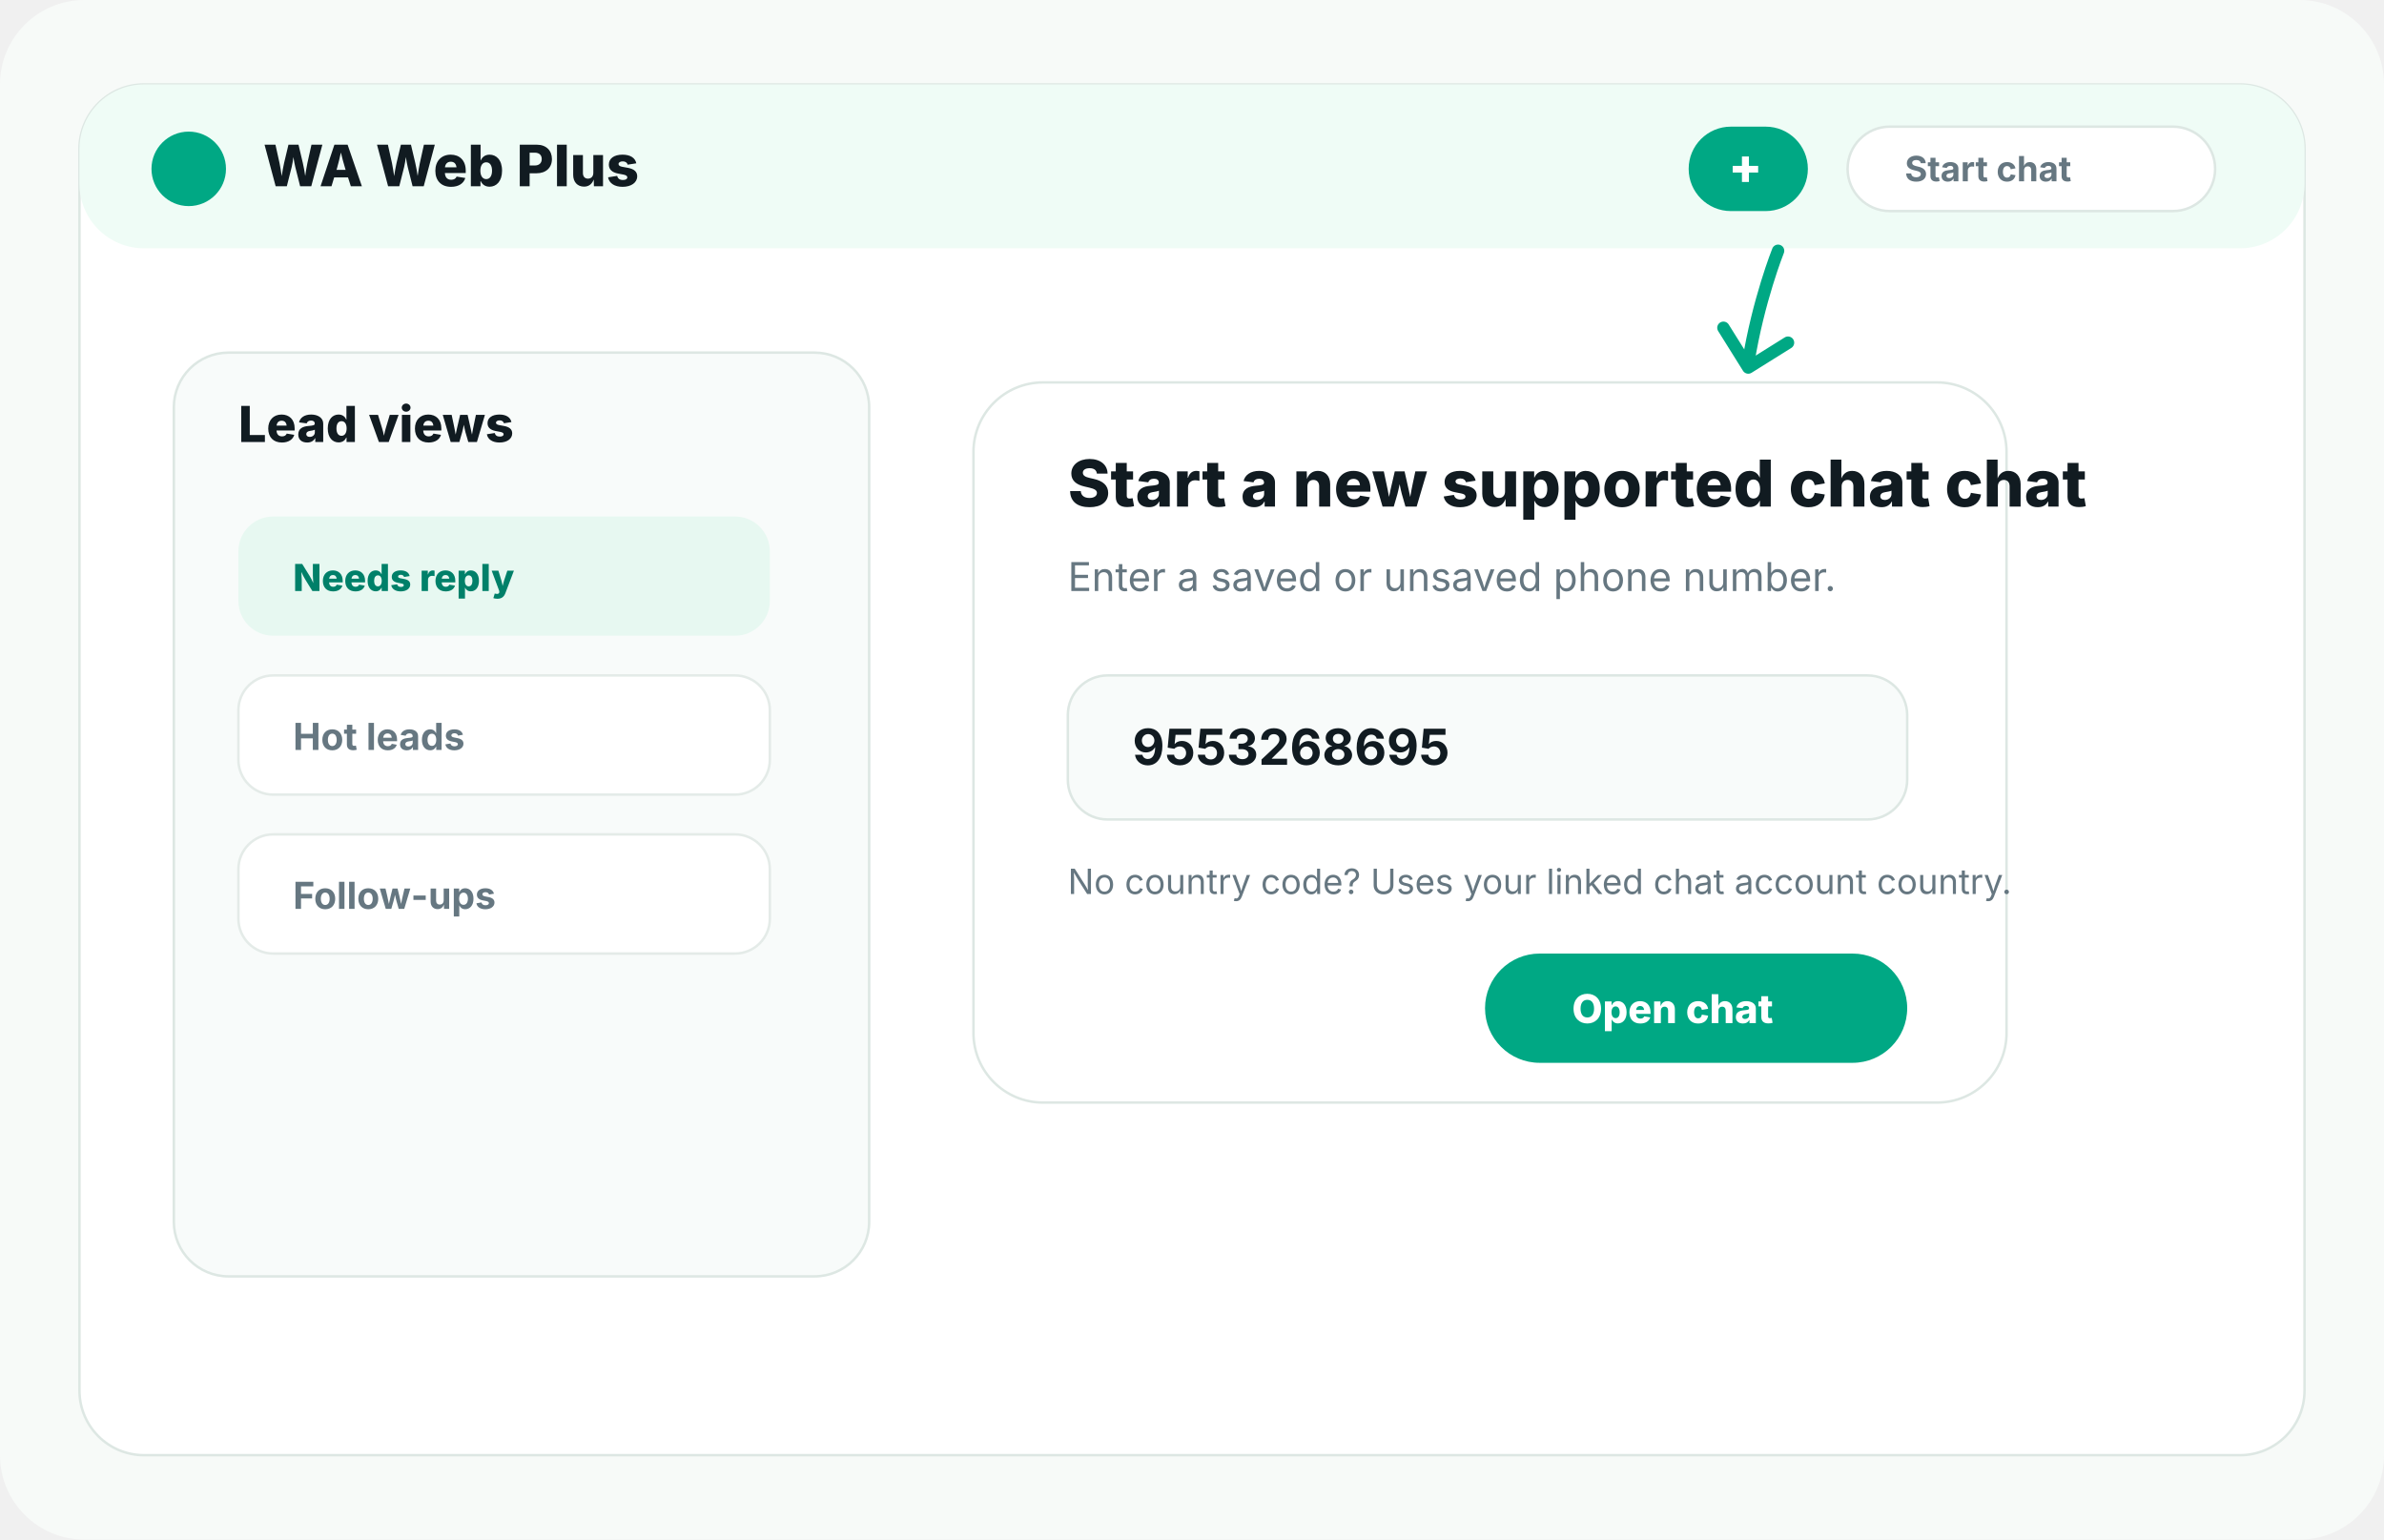
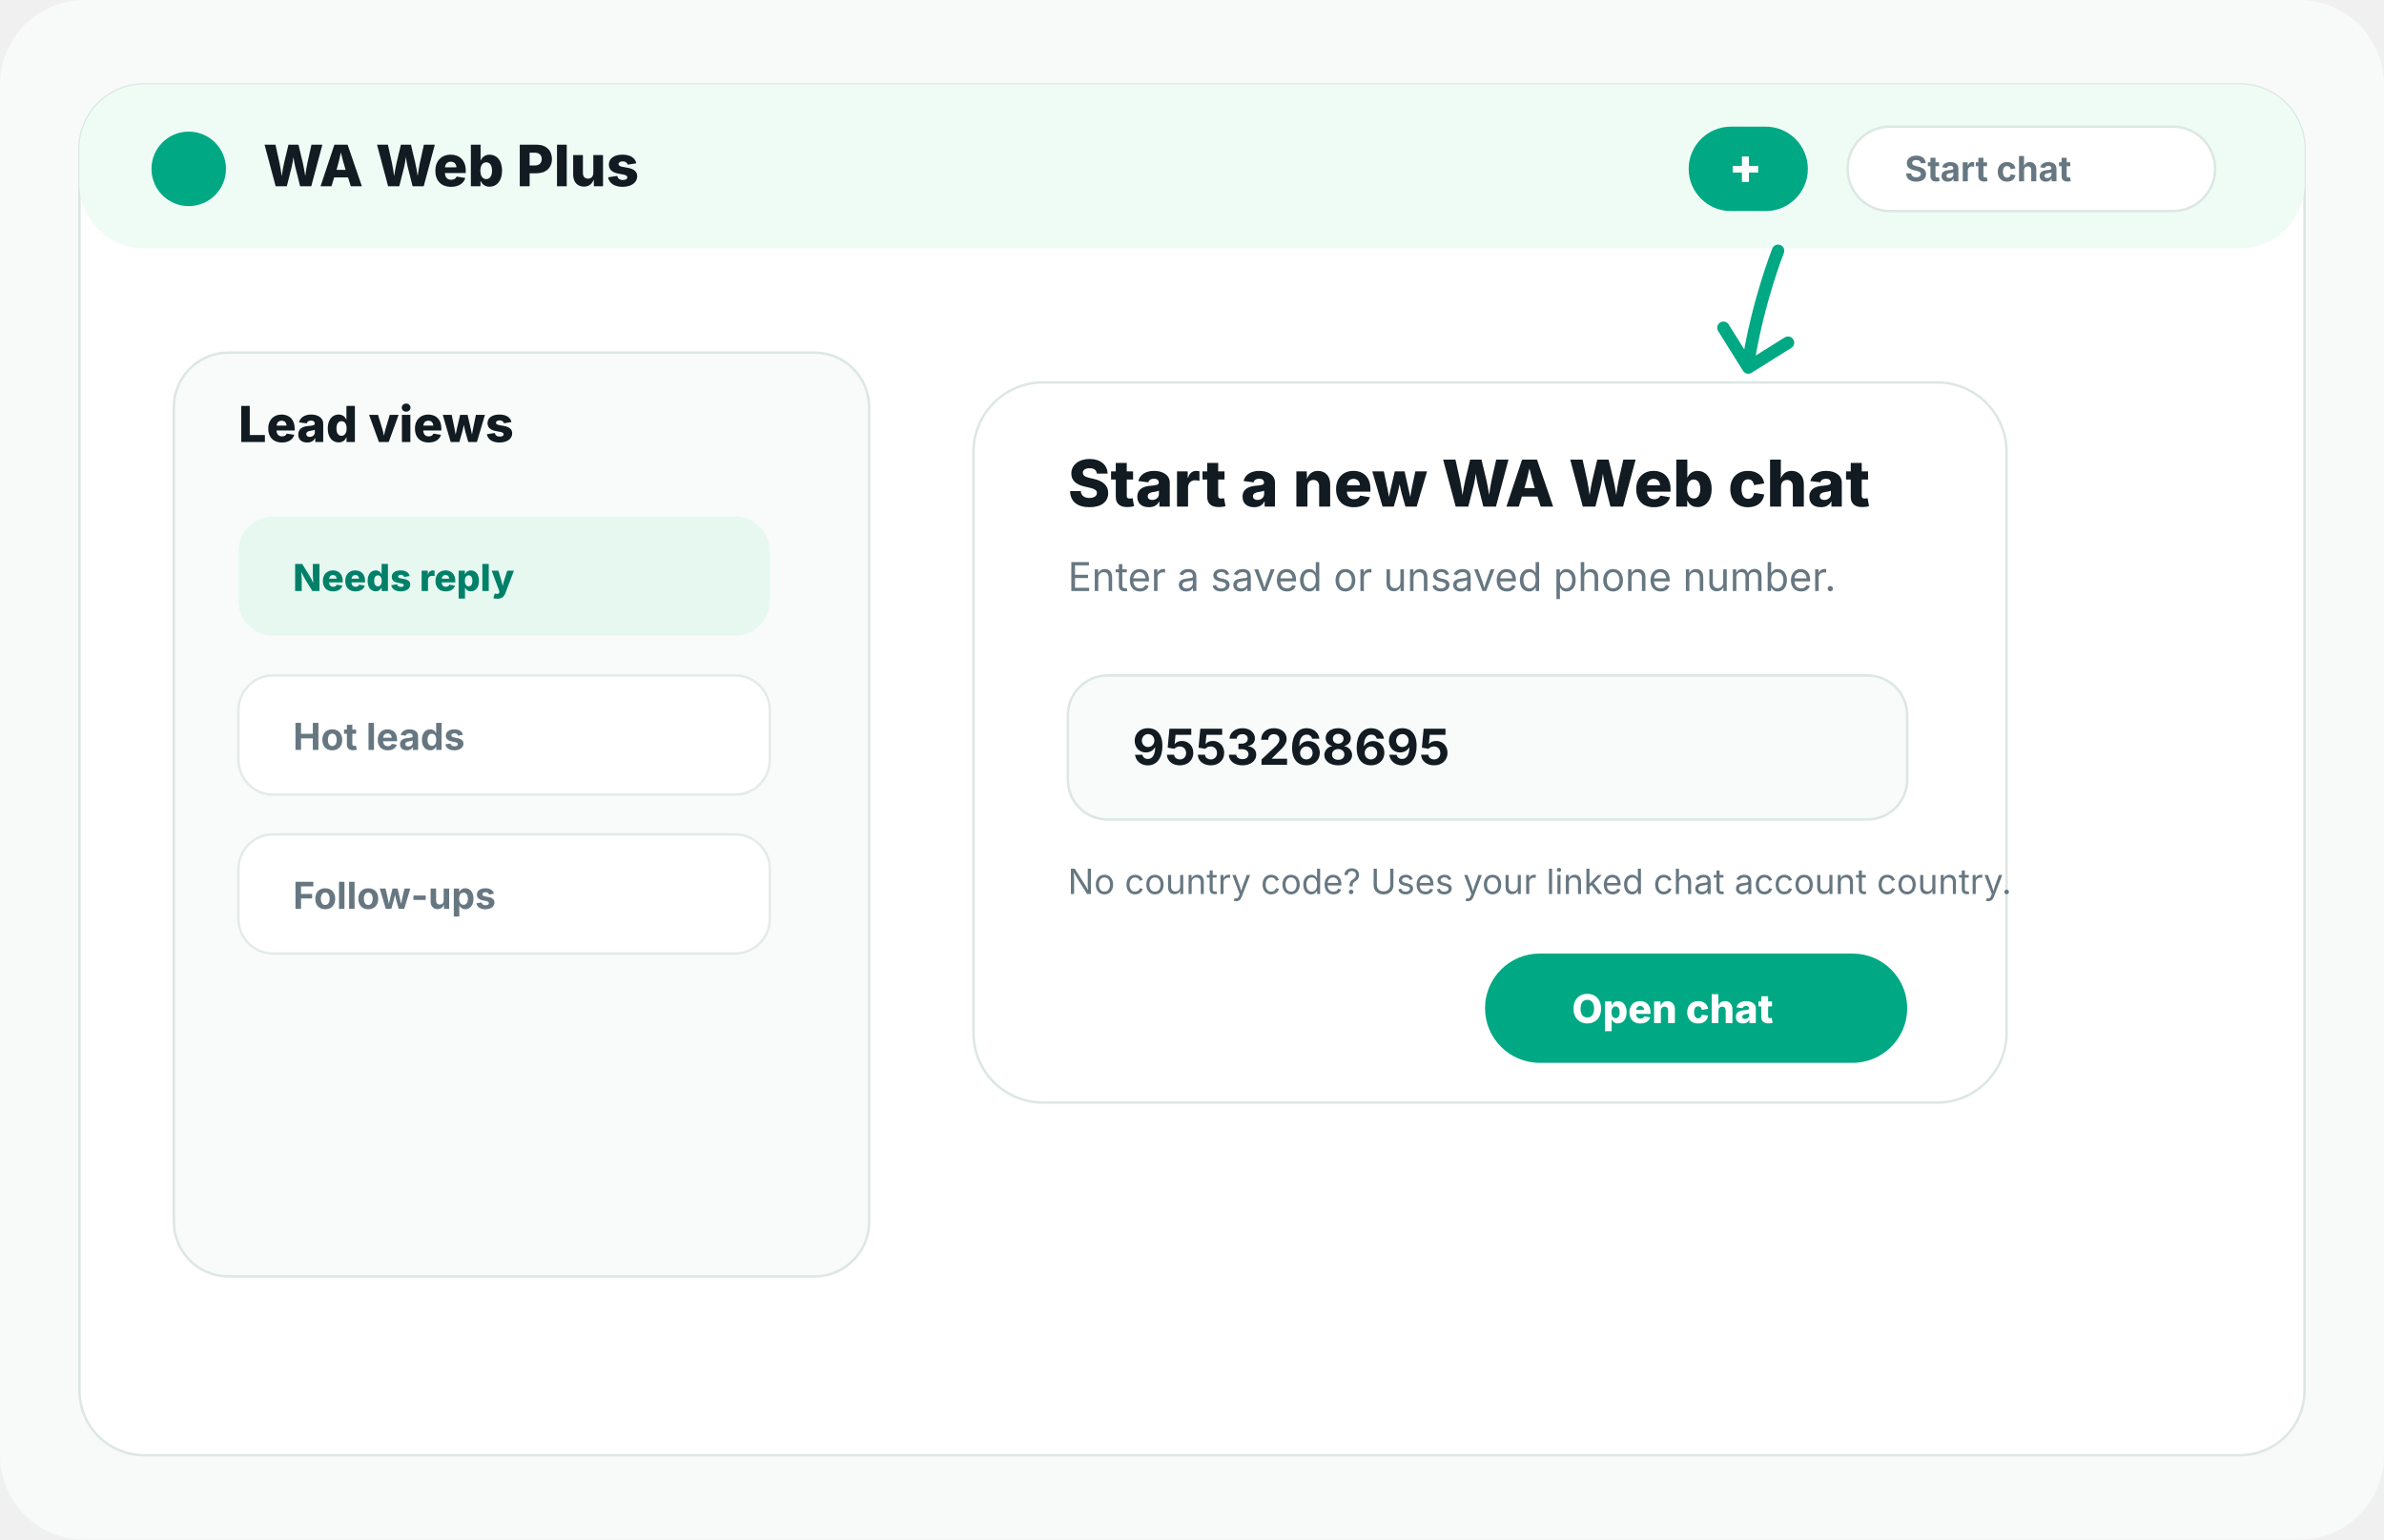
<svg xmlns="http://www.w3.org/2000/svg" width="960" height="620" viewBox="0 0 960 620" fill="none" role="img" aria-labelledby="title desc">
  <rect width="960" height="620" rx="34" fill="#F7FAF8" />
  <rect x="32" y="34" width="896" height="552" rx="26" fill="white" stroke="#DDE7E3" />
  <rect x="32" y="34" width="896" height="66" rx="26" fill="#EFFCF6" />
  <circle cx="76" cy="68" r="15" fill="#00A884" />
  <text x="106" y="75" fill="#111B21" font-family="Inter, Arial, sans-serif" font-size="23" font-weight="800">WA Web Plus</text>
  <rect x="680" y="51" width="48" height="34" rx="17" fill="#00A884" />
  <text x="696" y="74" fill="white" font-family="Inter, Arial, sans-serif" font-size="20" font-weight="800">+</text>
  <rect x="744" y="51" width="148" height="34" rx="17" fill="white" stroke="#DDE7E3" />
  <text x="767" y="73" fill="#667781" font-family="Inter, Arial, sans-serif" font-size="14" font-weight="700">Start chat</text>
  <rect x="70" y="142" width="280" height="372" rx="22" fill="#F8FBFA" stroke="#DDE7E3" />
  <text x="96" y="178" fill="#111B21" font-family="Inter, Arial, sans-serif" font-size="20" font-weight="800">Lead views</text>
  <rect x="96" y="208" width="214" height="48" rx="14" fill="#E7F8F1" />
  <text x="118" y="238" fill="#008069" font-family="Inter, Arial, sans-serif" font-size="15" font-weight="800">Needs reply</text>
  <rect x="96" y="272" width="214" height="48" rx="14" fill="white" stroke="#E4EBE8" />
  <text x="118" y="302" fill="#667781" font-family="Inter, Arial, sans-serif" font-size="15" font-weight="700">Hot leads</text>
  <rect x="96" y="336" width="214" height="48" rx="14" fill="white" stroke="#E4EBE8" />
  <text x="118" y="366" fill="#667781" font-family="Inter, Arial, sans-serif" font-size="15" font-weight="700">Follow-ups</text>
  <rect x="392" y="154" width="416" height="290" rx="28" fill="white" stroke="#DDE7E3" />
-   <text x="430" y="204" fill="#111B21" font-family="Inter, Arial, sans-serif" font-size="26" font-weight="800">Start a new supported chat chat</text>
+   <text x="430" y="204" fill="#111B21" font-family="Inter, Arial, sans-serif" font-size="26" font-weight="800">Start a new WA Web chat</text>
  <text x="430" y="238" fill="#667781" font-family="Inter, Arial, sans-serif" font-size="16">Enter a saved or unsaved phone number.</text>
  <rect x="430" y="272" width="338" height="58" rx="16" fill="#F8FBFA" stroke="#DDE7E3" />
  <text x="456" y="308" fill="#111B21" font-family="Inter, Arial, sans-serif" font-size="20" font-weight="700">9553268695</text>
  <text x="430" y="360" fill="#667781" font-family="Inter, Arial, sans-serif" font-size="14">No country code? Uses your linked chat account country.</text>
  <rect x="598" y="384" width="170" height="44" rx="22" fill="#00A884" />
  <text x="633" y="412" fill="white" font-family="Inter, Arial, sans-serif" font-size="16" font-weight="800">Open chat</text>
  <path d="M716 101C716 101 708 121 704 146" stroke="#00A884" stroke-width="5" stroke-linecap="round" />
  <path d="M694 132L704 148L720 138" stroke="#00A884" stroke-width="5" stroke-linecap="round" stroke-linejoin="round" />
</svg>
